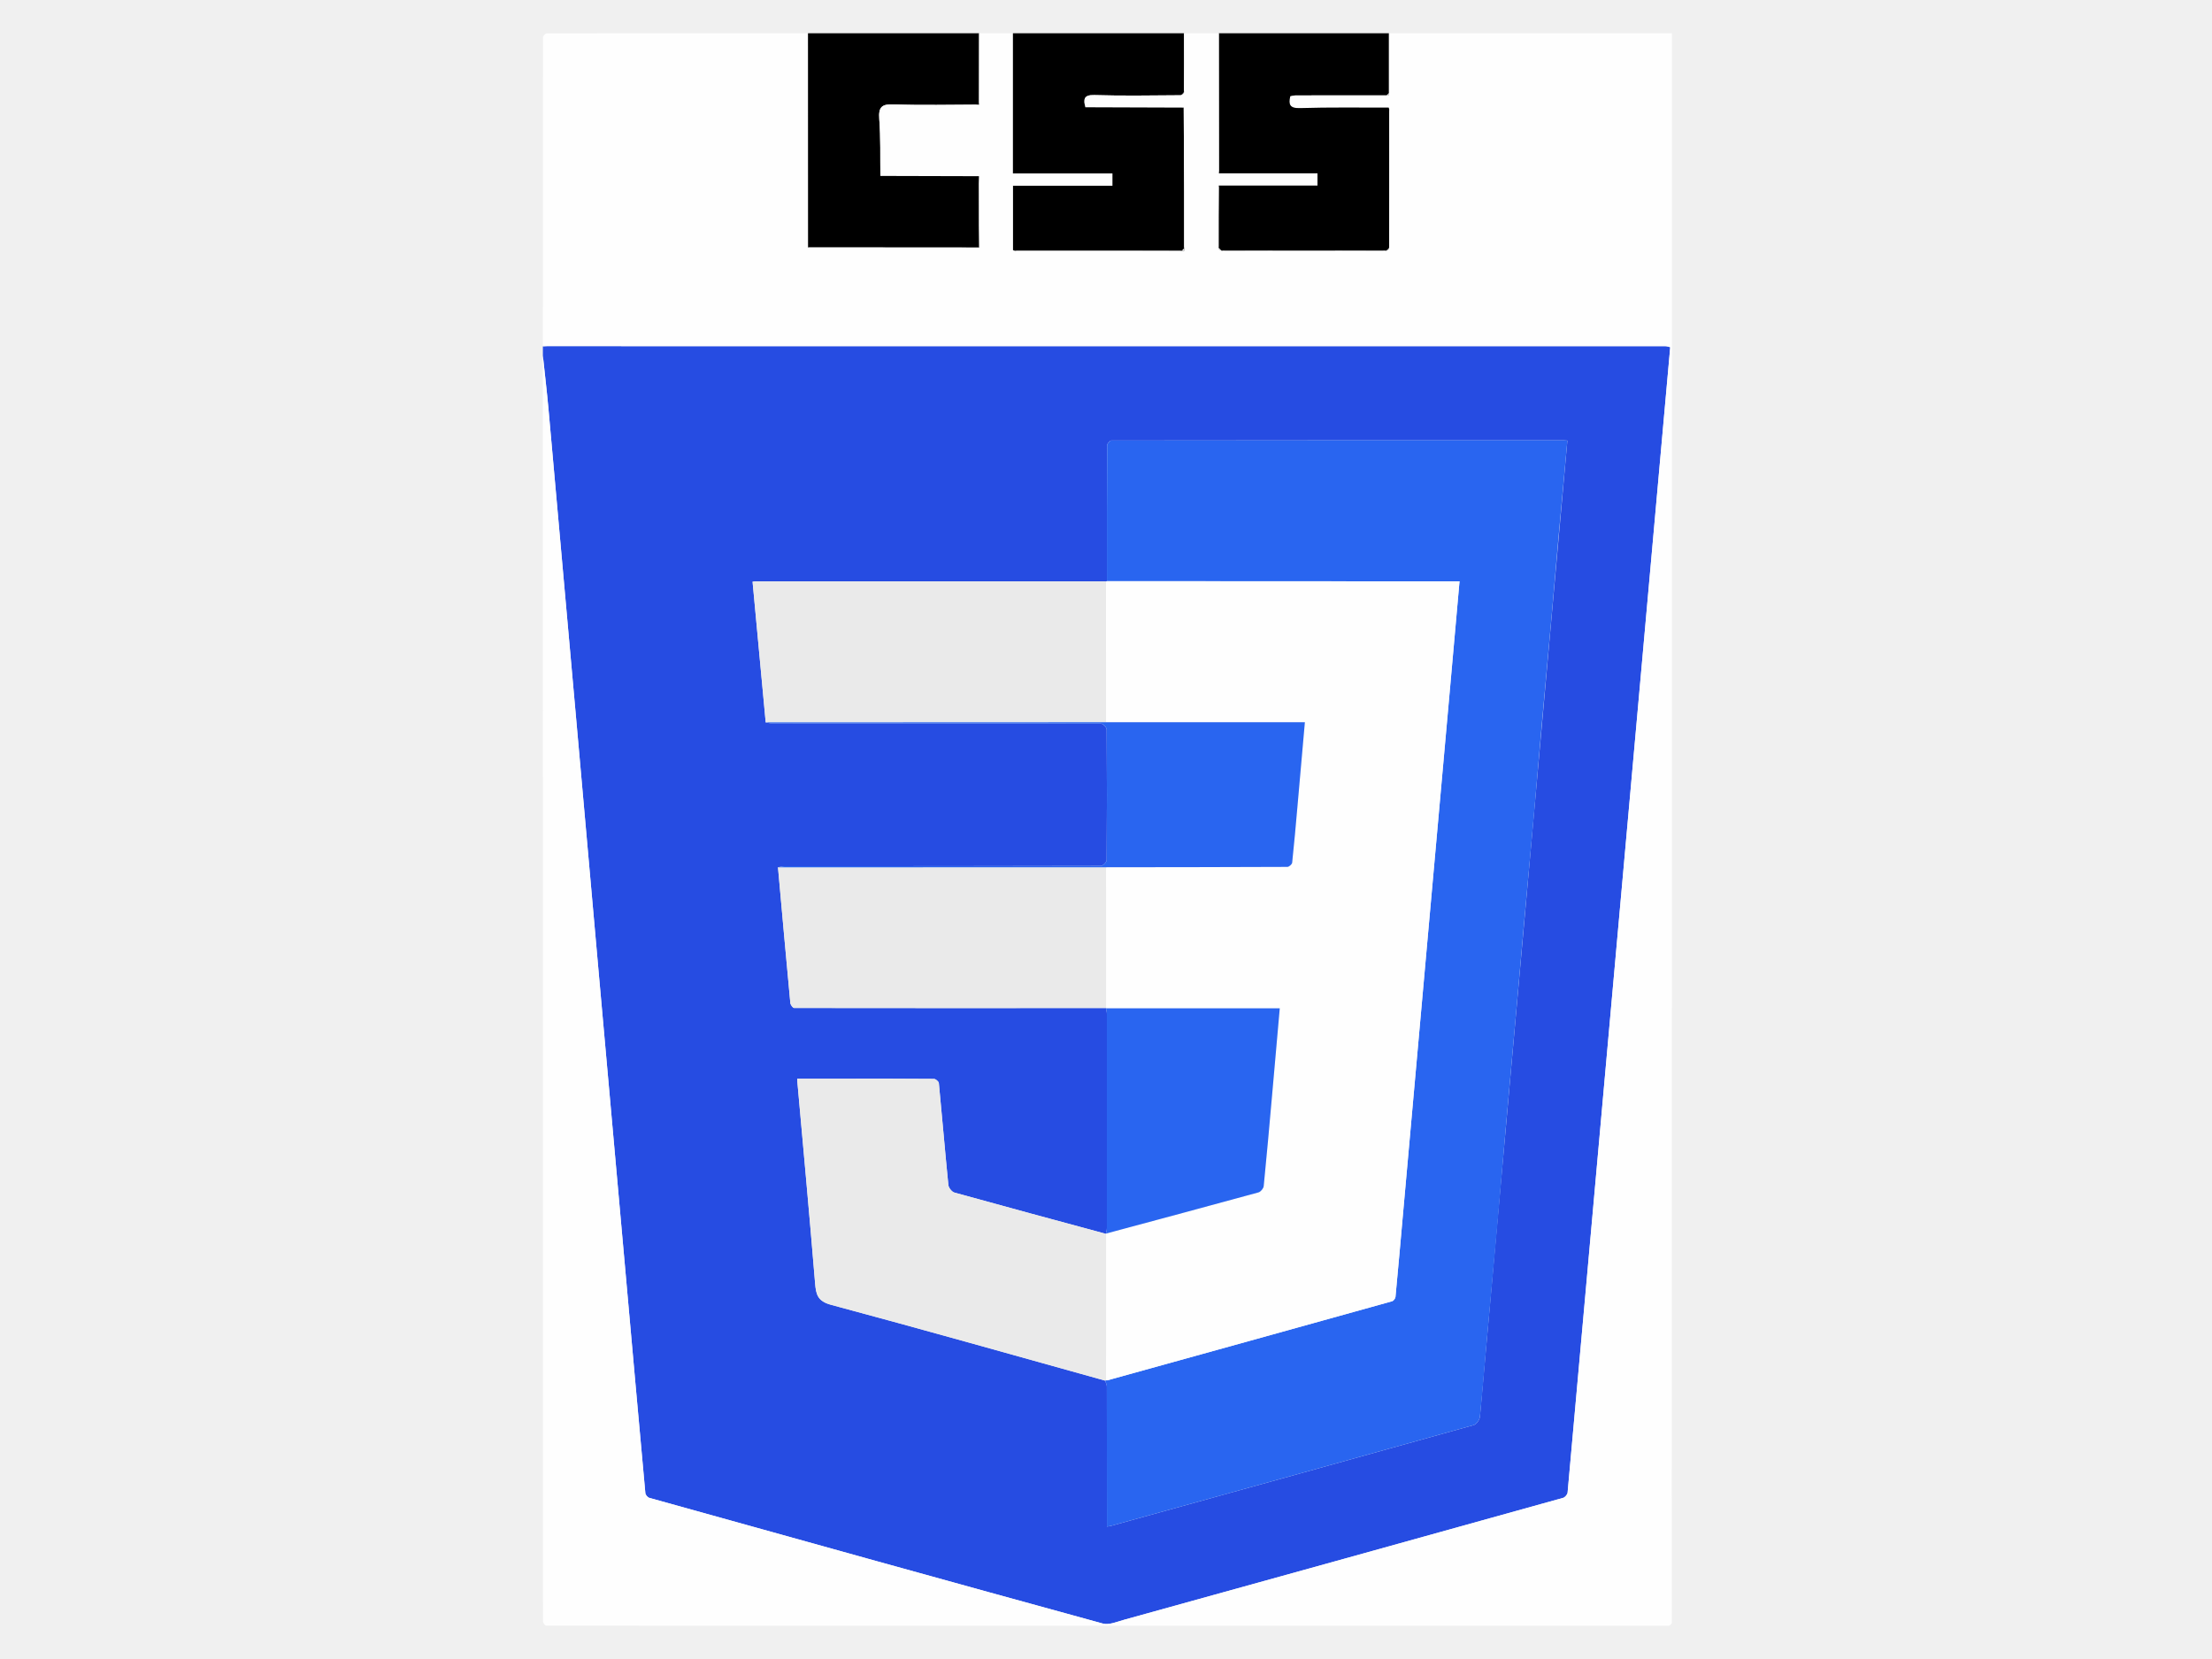
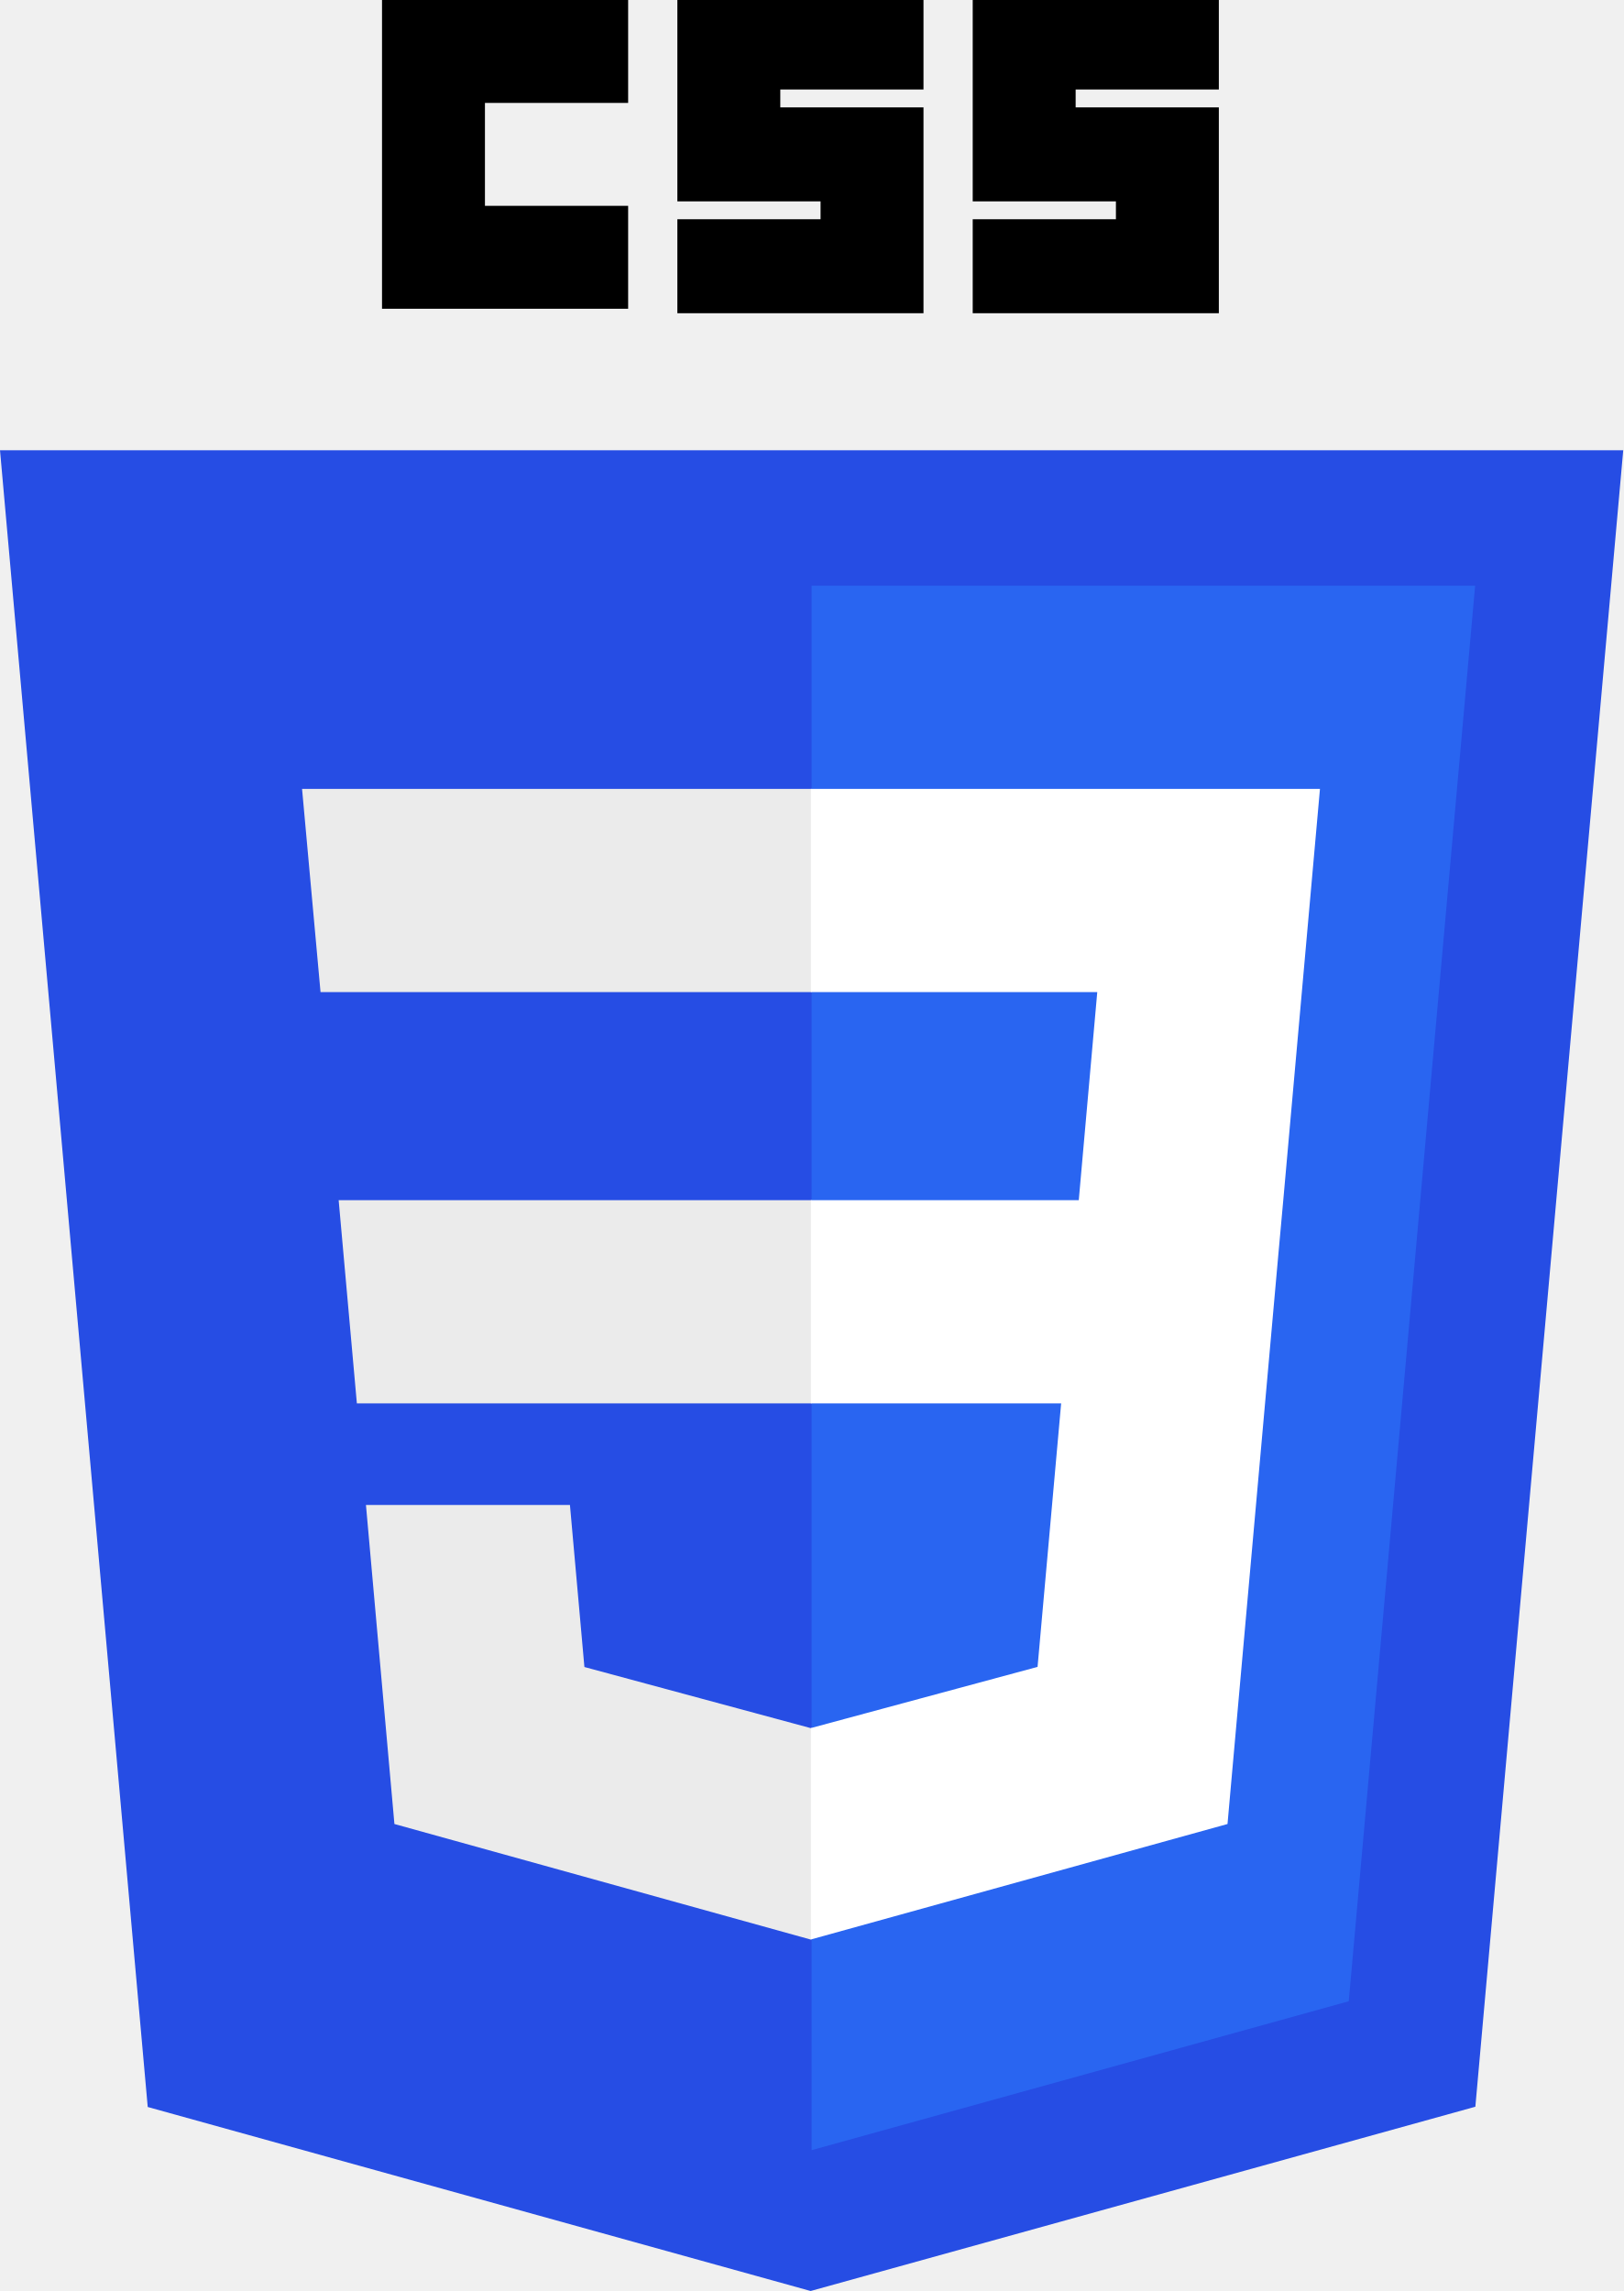
- <svg xmlns="http://www.w3.org/2000/svg" version="1.1" id="Layer_1" x="0px" y="0px" viewBox="0 0 800 600" style="enable-background:new 0 0 800 600;" xml:space="preserve">
-   <g>
-     <path style="fill:#264CE2;" d="M566.943,539.809c-0.063,0.699-0.935,1.721-1.62,1.912   c-52.884,14.743-105.786,29.427-158.697,44.071c-2.563,0.709-5.505,2.013-7.815,1.38c-54.695-14.992-109.328-30.209-163.956-45.443   c-0.613-0.171-1.396-1.083-1.453-1.708c-2.464-26.9-4.85-53.807-7.255-80.713c-3.126-34.971-6.268-69.941-9.386-104.913   c-2.892-32.434-5.755-64.871-8.643-97.305c-3.244-36.439-6.485-72.879-9.766-109.314c-0.575-6.384-1.337-12.751-2.013-19.125   c0-1.133,0-2.267,0-3.4c0.452-0.02,0.904-0.057,1.356-0.057c134.886-0.003,269.772-0.003,404.659,0.013   c0.568,0,1.137,0.242,1.705,0.37 M566.863,159.339c-0.575-0.042-0.905-0.088-1.235-0.088c-54.565-0.003-109.13-0.008-163.694,0.072   c-0.533,0.001-1.527,1.134-1.53,1.743c-0.086,16.375-0.07,32.75-0.072,49.125c-0.109,0.039-0.217,0.077-0.326,0.116   c-0.282-0.019-0.564-0.054-0.846-0.054c-41.876-0.003-83.752-0.003-125.628,0.003c-0.425,0-0.85,0.083-1.352,0.135   c1.591,17.045,3.169,33.956,4.747,50.867c0.705,0.111,1.41,0.318,2.114,0.318c39.701,0.016,79.401,0.002,119.102,0.107   c0.733,0.002,2.095,1.395,2.101,2.147c0.123,15.743,0.123,31.488-0.001,47.231c-0.006,0.742-1.386,2.116-2.129,2.118   c-38.171,0.105-76.343,0.09-114.514,0.11c-0.742,0-1.484,0.262-2.227,0.402c1.471,16.349,2.927,32.699,4.464,49.042   c0.063,0.666,0.883,1.81,1.352,1.811c37.611,0.066,75.222,0.04,112.833,0.02l-0.029,0.109c0.115,0.656,0.331,1.311,0.332,1.967   c0.017,25.845,0.017,51.691,0,77.536c0,0.655-0.216,1.311-0.332,1.966l0.029,0.111c-18.285-4.951-36.579-9.871-54.831-14.939   c-0.941-0.261-2.098-1.732-2.199-2.736c-1.228-12.281-2.255-24.581-3.444-36.866c-0.056-0.577-1.145-1.505-1.761-1.51   c-10.254-0.094-20.51-0.067-30.765-0.067c-6.215,0-12.43,0-18.706,0c0.026,0.487,0.032,0.765,0.056,1.042   c2.169,24.306,4.431,48.604,6.42,72.924c0.34,4.158,0.956,6.511,5.798,7.81c33.095,8.876,66.065,18.215,99.076,27.404   c0.224,0.71,0.642,1.419,0.644,2.129c0.037,16.205,0.029,32.41,0.029,48.615c0,0.645,0,1.291,0,2.045   c0.71-0.127,1.161-0.17,1.591-0.289c43.699-12.105,87.4-24.2,131.066-36.42c0.98-0.274,2.124-1.916,2.239-3.019" />
-     <path style="fill:#FEFEFE;" d="M196.34,128.65c0.676,6.375,1.438,12.741,2.013,19.125c3.281,36.436,6.522,72.875,9.766,109.314   c2.887,32.434,5.751,64.871,8.643,97.305c3.118,34.972,6.26,69.942,9.386,104.913c2.405,26.906,4.791,53.813,7.255,80.713   c0.057,0.625,0.839,1.537,1.453,1.708c54.628,15.234,109.261,30.451,163.956,45.443c2.31,0.633,5.252-0.671,7.815-1.38   c52.912-14.644,105.813-29.328,158.697-44.071c0.684-0.191,1.556-1.213,1.62-1.912c4.709-52,9.339-104.008,13.99-156.014   c4.938-55.221,9.892-110.44,14.838-165.66c2.764-30.853,5.526-61.706,8.288-92.559c-0.637-0.222-1.274-0.639-1.911-0.639   c-135.269-0.028-270.539-0.028-405.808-0.028c0-37.173-0.005-74.347,0.056-111.52c0.001-0.454,0.849-1.303,1.304-1.304   c31.507-0.062,63.013-0.056,94.52-0.056c0.007,25.818,0.014,51.636,0.022,77.454c0.519,0.135,1.038,0.388,1.557,0.389   c19.569,0.02,39.138,0.02,58.706,0.002c0.529,0,1.058-0.225,1.587-0.345l-0.01,0.013c0.119-6.393,0.282-12.786,0.333-19.179   c0.018-2.21-0.24-4.423-0.371-6.635c-11.881-0.032-23.763-0.064-35.644-0.096c0-7.856-0.043-15.713,0.082-23.567   c0.01-0.628,1.175-1.769,1.812-1.775c10.511-0.112,21.024-0.072,31.537-0.095c0.753-0.002,1.505-0.231,2.257-0.355l-0.019,0.02   c0.123-0.64,0.352-1.279,0.354-1.919c0.024-7.97,0.016-15.94,0.016-23.91c3.967,0,7.933,0,11.9,0c0,16.856,0,33.711,0,50.682   c12.218,0,24.095,0,35.999,0c0,1.503,0,2.889,0,4.462c-11.986,0-23.898,0-35.968,0c0,7.885,0,15.582,0,23.279   c0.508,0.152,1.015,0.438,1.523,0.438c19.651,0.023,39.301,0.034,58.952-0.052c0.574-0.003,1.639-1.059,1.642-1.629   c0.09-16.252,0.076-32.505,0.053-48.758c-0.001-0.509-0.281-1.018-0.431-1.527c-11.863-0.04-23.726-0.081-35.589-0.121   c-0.677-3.341,0.646-4.174,3.998-4.086c9.948,0.259,19.908,0.14,29.86-0.004c0.737-0.011,2.067-1.387,2.085-2.154   c0.164-6.84,0.096-13.685,0.096-20.529c3.967,0,7.933,0,11.9,0c0,16.188-0.005,32.376,0.015,48.564   c0.001,0.695,0.238,1.39,0.366,2.085c11.904,0,23.809,0,35.648,0c0,1.586,0,2.968,0,4.428c-11.97,0-23.835,0-35.701,0   c-0.109,0.593-0.312,1.185-0.314,1.778c-0.022,6.68-0.069,13.361,0.07,20.038c0.014,0.675,1.203,1.901,1.852,1.905   c19.473,0.103,38.947,0.101,58.42,0.004c0.625-0.003,1.782-1.176,1.786-1.809c0.1-16.133,0.083-32.267,0.06-48.4   c-0.001-0.567-0.278-1.134-0.426-1.701c-10.687,0.021-21.38-0.156-32.058,0.171c-3.773,0.116-4.202-1.329-3.53-4.282   c11.385,0,22.771,0.03,34.155-0.08c0.631-0.006,1.783-1.162,1.795-1.8c0.13-6.965,0.081-13.933,0.081-20.9   c33.996,0,67.993,0,101.994,0c0.006,191.622,0.006,383.244-0.04,574.866c0,0.365-0.698,1.049-1.07,1.049   c-135.362,0.046-270.724,0.046-406.085-0.02c-0.38,0-1.092-0.988-1.092-1.516C196.339,433.823,196.34,281.236,196.34,128.65z" />
-     <path d="M366.371,90.453c0-7.697,0-15.394,0-23.279c12.07,0,23.982,0,35.968,0c0-1.573,0-2.959,0-4.462   c-11.904,0-23.781,0-35.999,0c0-16.971,0-33.826,0-50.682c20.627,0,41.253,0,61.88,0c0.014,7.121,0.051,14.243-0.019,21.364   c-0.004,0.372-0.907,1.053-1.394,1.056c-10.344,0.062-20.694,0.254-31.029-0.058c-4.011-0.121-3.872,1.692-3.257,4.412   c11.863,0.04,23.726,0.081,35.589,0.121c0.051,10.122,0.116,20.244,0.149,30.366c0.023,7.112,0.005,14.225,0.005,21.421   c-20.489,0-40.794,0.001-61.099-0.011C366.9,90.702,366.635,90.54,366.371,90.453z" />
-     <path d="M440.787,67.107c11.866,0,23.731,0,35.701,0c0-1.46,0-2.842,0-4.428c-11.839,0-23.743,0-35.648,0   c-0.014-16.883-0.027-33.766-0.041-50.649c20.513,0,41.027,0,61.54,0c0,7.447,0,14.894,0,22.466   c-11.26,0-22.459-0.005-33.659,0.013c-0.678,0.001-1.355,0.196-2.032,0.301c-0.672,2.952-0.244,4.397,3.53,4.282   c10.678-0.327,21.371-0.15,32.058-0.171c0.068,0.214,0.195,0.429,0.195,0.643c0.012,16.709,0.021,33.418-0.036,50.127   c-0.001,0.344-0.769,0.984-1.181,0.985c-19.767,0.049-39.535,0.049-59.303,0c-0.414-0.001-1.186-0.641-1.188-0.985   C440.694,82.163,440.749,74.635,440.787,67.107z" />
-     <path d="M292.242,89.484c-0.007-25.818-0.014-51.636-0.022-77.454c20.627,0,41.253,0,61.88,0c-0.01,8.61-0.02,17.219-0.03,25.829   c0,0,0.019-0.02,0.019-0.02c-10.252,0.013-20.513,0.294-30.751-0.085c-4.389-0.162-5.671,0.869-5.335,5.319   c0.515,6.824,0.302,13.703,0.398,20.559c11.881,0.032,23.763,0.064,35.644,0.096c0.013,8.605,0.025,17.209,0.038,25.814   c0,0,0.01-0.013,0.01-0.013C333.476,89.515,312.859,89.5,292.242,89.484z" />
-     <path style="fill:#FEFEFE;" d="M196.34,124.91c135.269,0,270.539-0.001,405.808,0.028c0.637,0,1.274,0.417,1.911,0.639   c-0.568-0.129-1.137-0.37-1.705-0.37c-134.886-0.016-269.772-0.016-404.659-0.013c-0.452,0-0.904,0.037-1.356,0.057   C196.34,125.137,196.34,125.023,196.34,124.91z" />
-     <path style="fill:#FEFEFE;" d="M392.521,38.804c-0.615-2.72-0.754-4.533,3.257-4.412c10.335,0.312,20.685,0.119,31.029,0.058   c0.487-0.003,1.39-0.684,1.394-1.056c0.07-7.121,0.033-14.242,0.019-21.364c0.113,0,0.227,0,0.34,0   c0,6.844,0.069,13.689-0.096,20.529c-0.018,0.767-1.348,2.143-2.085,2.154c-9.953,0.145-19.912,0.263-29.86,0.004   C393.167,34.63,391.844,35.463,392.521,38.804z" />
-     <path style="fill:#FEFEFE;" d="M466.649,34.81c0.677-0.105,1.355-0.299,2.032-0.301c11.2-0.019,22.399-0.013,33.659-0.013   c0-7.572,0-15.019,0-22.466c0.113,0,0.227,0,0.34,0c0,6.967,0.049,13.935-0.081,20.9c-0.012,0.638-1.164,1.794-1.795,1.8   C489.42,34.84,478.034,34.81,466.649,34.81z" />
-     <path style="fill:#FEFEFE;" d="M440.8,12.03c0.014,16.883,0.027,33.766,0.041,50.649c-0.127-0.695-0.365-1.39-0.366-2.085   c-0.021-16.188-0.016-32.376-0.015-48.564C440.573,12.03,440.687,12.03,440.8,12.03z" />
-     <path style="fill:#FEFEFE;" d="M354.07,37.859c0.01-8.61,0.02-17.219,0.03-25.829c0.113,0,0.227,0,0.34,0   c0,7.97,0.008,15.94-0.016,23.91C354.422,36.58,354.193,37.219,354.07,37.859z" />
-     <path style="fill:#2965F0;" d="M400.332,210.191c0.001-16.375-0.014-32.75,0.072-49.125c0.003-0.609,0.997-1.742,1.53-1.743   c54.565-0.08,109.13-0.075,163.694-0.072c0.33,0,0.66,0.045,1.235,0.088c-1.083,11.79-2.174,23.483-3.227,35.18   c-0.849,9.424-1.635,18.853-2.479,28.277c-1.211,13.515-2.467,27.027-3.671,40.543c-0.954,10.715-1.835,21.437-2.792,32.152   c-1.197,13.403-2.451,26.801-3.66,40.204c-0.946,10.489-1.856,20.981-2.794,31.471c-1.223,13.684-2.473,27.366-3.682,41.052   c-1.061,12.006-2.054,24.018-3.126,36.023c-1.192,13.347-2.454,26.688-3.656,40.034c-0.844,9.368-1.572,18.747-2.544,28.101   c-0.115,1.103-1.259,2.745-2.239,3.019c-43.666,12.22-87.367,24.316-131.066,36.42c-0.43,0.119-0.881,0.162-1.591,0.289   c0-0.754,0-1.399,0-2.045c0-16.205,0.008-32.41-0.029-48.615c-0.002-0.71-0.42-1.42-0.644-2.13   c0.116-0.036,0.231-0.072,0.347-0.107c0.169,0.001,0.349,0.041,0.505-0.002c34.323-9.509,68.645-19.019,102.952-28.588   c0.529-0.148,1.173-0.995,1.228-1.567c1.003-10.538,1.922-21.085,2.864-31.629c3.022-33.831,6.043-67.662,9.072-101.493   c2.555-28.53,5.126-57.059,7.679-85.589c1.19-13.295,2.354-26.593,3.547-40.089c-0.84,0-1.56,0-2.28,0   C483.829,210.23,442.08,210.211,400.332,210.191z" />
-     <path style="fill:#FEFEFE;" d="M507.559,437.421c-0.942,10.544-1.861,21.091-2.864,31.629c-0.054,0.572-0.698,1.419-1.228,1.567   c-34.306,9.569-68.629,19.079-102.952,28.588c-0.157,0.043-0.336,0.003-0.505,0.002c0.003-17.651,0.005-35.302,0.008-52.954   c0,0-0.029-0.111-0.029-0.111c18.396-4.943,36.797-9.866,55.167-14.902c0.799-0.219,1.798-1.436,1.882-2.271   c1.095-10.928,2.049-21.869,3.024-32.809c0.933-10.462,1.849-20.926,2.781-31.488c-21.065,0-41.959,0-62.853,0   c0,0,0.029-0.109,0.029-0.109c-0.003-16.97-0.006-33.94-0.009-50.911c21.867-0.023,43.734-0.034,65.6-0.136   c0.599-0.003,1.655-0.94,1.718-1.525c0.715-6.641,1.289-13.298,1.88-19.952c0.906-10.188,1.796-20.378,2.716-30.834   c-24.131,0-48.023,0-71.915,0c-0.002-16.966-0.003-33.933-0.005-50.9c0.109-0.039,0.217-0.077,0.326-0.116   c41.749,0.02,83.497,0.039,125.246,0.059c0.72,0,1.439,0,2.28,0" />
-     <path style="fill:#EAEAEA;" d="M400.018,446.253c-0.003,17.651-0.005,35.302-0.008,52.954c-0.116,0.036-0.231,0.072-0.347,0.107   c-33.01-9.19-65.981-18.529-99.076-27.404c-4.842-1.299-5.458-3.651-5.798-7.81c-1.989-24.32-4.251-48.618-6.42-72.924   c-0.025-0.277-0.031-0.555-0.056-1.042c6.276,0,12.491,0,18.706,0c10.255,0,20.51-0.027,30.765,0.067   c0.615,0.006,1.705,0.933,1.761,1.51c1.189,12.285,2.216,24.585,3.444,36.866c0.1,1.003,1.257,2.475,2.199,2.736   C363.44,436.382,381.733,441.303,400.018,446.253z" />
-     <path style="fill:#EAEAEA;" d="M400.006,210.307c0.002,16.966,0.003,33.933,0.005,50.899c-41.028,0.017-82.056,0.034-123.084,0.051   c-1.578-16.911-3.156-33.822-4.747-50.867c0.502-0.052,0.927-0.135,1.352-0.135c41.876-0.006,83.752-0.005,125.628-0.003   C399.441,210.253,399.724,210.288,400.006,210.307z" />
-     <path style="fill:#EAEAEA;" d="M400.01,313.654c0.003,16.97,0.006,33.94,0.009,50.911c-37.611,0.019-75.222,0.045-112.833-0.02   c-0.469-0.001-1.289-1.145-1.352-1.811c-1.537-16.343-2.993-32.693-4.464-49.042C320.918,313.678,360.464,313.666,400.01,313.654z" />
-     <path style="fill:#2965F0;" d="M399.99,364.673c20.894,0,41.788,0,62.853,0c-0.932,10.562-1.849,21.026-2.781,31.488   c-0.975,10.939-1.929,21.881-3.024,32.809c-0.084,0.835-1.083,2.052-1.882,2.271c-18.37,5.036-36.772,9.958-55.167,14.902   c0.116-0.655,0.332-1.311,0.332-1.966c0.017-25.845,0.017-51.691,0-77.536C400.321,365.984,400.105,365.329,399.99,364.673z" />
-     <path style="fill:#2965F0;" d="M400.01,313.654c-39.546,0.012-79.093,0.025-118.639,0.037c0.742-0.14,1.484-0.402,2.227-0.402   c38.171-0.02,76.343-0.005,114.514-0.11c0.743-0.002,2.123-1.376,2.129-2.118c0.125-15.743,0.125-31.488,0.001-47.231   c-0.006-0.752-1.367-2.145-2.101-2.147c-39.7-0.105-79.401-0.092-119.102-0.107c-0.705,0-1.41-0.207-2.114-0.318   c41.028-0.017,82.056-0.034,123.084-0.05c23.892,0,47.784,0,71.915,0c-0.92,10.456-1.81,20.645-2.716,30.834   c-0.591,6.654-1.165,13.311-1.88,19.952c-0.063,0.585-1.12,1.522-1.718,1.525C443.744,313.62,421.877,313.63,400.01,313.654z" />
-     <path style="fill:#FEFEFE;" d="M440.787,67.107c-0.039,7.528-0.093,15.056-0.063,22.584c0.001,0.344,0.773,0.984,1.188,0.985   c19.767,0.049,39.535,0.049,59.303,0c0.412-0.001,1.18-0.641,1.181-0.985c0.056-16.709,0.047-33.418,0.036-50.127   c0-0.214-0.127-0.429-0.195-0.643c0.148,0.567,0.425,1.134,0.426,1.701c0.023,16.134,0.04,32.267-0.06,48.4   c-0.004,0.633-1.162,1.806-1.786,1.809c-19.473,0.097-38.947,0.099-58.42-0.004c-0.649-0.003-1.838-1.229-1.852-1.905   c-0.14-6.677-0.093-13.358-0.07-20.038C440.475,68.292,440.678,67.7,440.787,67.107z" />
-     <path style="fill:#FEFEFE;" d="M366.371,90.453c0.264,0.086,0.529,0.248,0.793,0.248c20.305,0.012,40.61,0.011,61.099,0.011   c0-7.196,0.019-14.309-0.005-21.421c-0.033-10.122-0.098-20.244-0.149-30.366c0.15,0.509,0.431,1.018,0.431,1.527   c0.023,16.253,0.036,32.506-0.053,48.758c-0.003,0.57-1.068,1.627-1.642,1.629c-19.65,0.086-39.301,0.075-58.952,0.052   C367.386,90.891,366.879,90.606,366.371,90.453z" />
-     <path style="fill:#FEFEFE;" d="M292.242,89.484c20.617,0.015,41.234,0.031,61.851,0.046c-0.529,0.12-1.058,0.344-1.587,0.345   c-19.569,0.018-39.138,0.018-58.706-0.002C293.28,89.873,292.761,89.62,292.242,89.484z" />
-     <path style="fill:#FEFEFE;" d="M318.401,63.632c-0.096-6.856,0.117-13.735-0.398-20.559c-0.336-4.45,0.947-5.481,5.335-5.319   c10.237,0.379,20.499,0.098,30.751,0.085c-0.752,0.124-1.505,0.354-2.257,0.355c-10.513,0.024-21.026-0.016-31.537,0.095   c-0.638,0.007-1.802,1.148-1.812,1.775C318.357,47.919,318.401,55.776,318.401,63.632z" />
-     <path style="fill:#FEFEFE;" d="M354.083,89.543c-0.013-8.605-0.025-17.209-0.038-25.814c0.132,2.212,0.389,4.424,0.371,6.635   C354.364,76.757,354.202,83.15,354.083,89.543z" />
+ <svg xmlns="http://www.w3.org/2000/svg" width="102.372mm" height="144.498mm" viewBox="0 0 362.734 512" id="svg3476" version="1.1">
+   <defs id="defs3478" />
+   <g id="layer1" transform="translate(-193.633,-276.3622)">
+     <g id="g3013" transform="translate(119,276.3622)">
+       <polygon id="polygon2989" points="437.367,100.62 404.321,470.819 255.778,512 107.644,470.877 74.633,100.62 " style="fill:#264de4" />
+       <polygon id="polygon2991" points="376.03,447.246 404.27,130.894 256,130.894 256,480.523 " style="fill:#2965f1" />
+       <polygon id="polygon2993" points="150.31,268.217 154.38,313.627 256,313.627 256,268.217 " style="fill:#ebebeb" />
+       <polygon id="polygon2995" points="256,176.305 255.843,176.305 142.132,176.305 146.26,221.716 256,221.716 " style="fill:#ebebeb" />
+       <polygon id="polygon2997" points="256,433.399 256,386.153 255.801,386.206 205.227,372.55 201.994,336.333 177.419,336.333 156.409,336.333 162.771,407.634 255.791,433.457 " style="fill:#ebebeb" />
+       <path id="path2999" d="m 160,0 55,0 0,23 -32,0 0,23 32,0 0,23 -55,0 z" />
+       <path id="path3001" d="m 226,0 55,0 0,20 -32,0 0,4 32,0 0,46 -55,0 0,-21 32,0 0,-4 -32,0 z" />
+       <path id="path3003" d="m 292,0 55,0 0,20 -32,0 0,4 32,0 0,46 -55,0 0,-21 32,0 0,-4 -32,0 z" />
+       <polygon id="polygon3005" points="311.761,313.627 306.49,372.521 255.843,386.191 255.843,433.435 348.937,407.634 349.62,399.962 360.291,280.411 361.399,268.217 369.597,176.305 255.843,176.305 255.843,221.716 319.831,221.716 315.699,268.217 255.843,268.217 255.843,313.627 " style="fill:#ffffff" />
+     </g>
  </g>
</svg>
